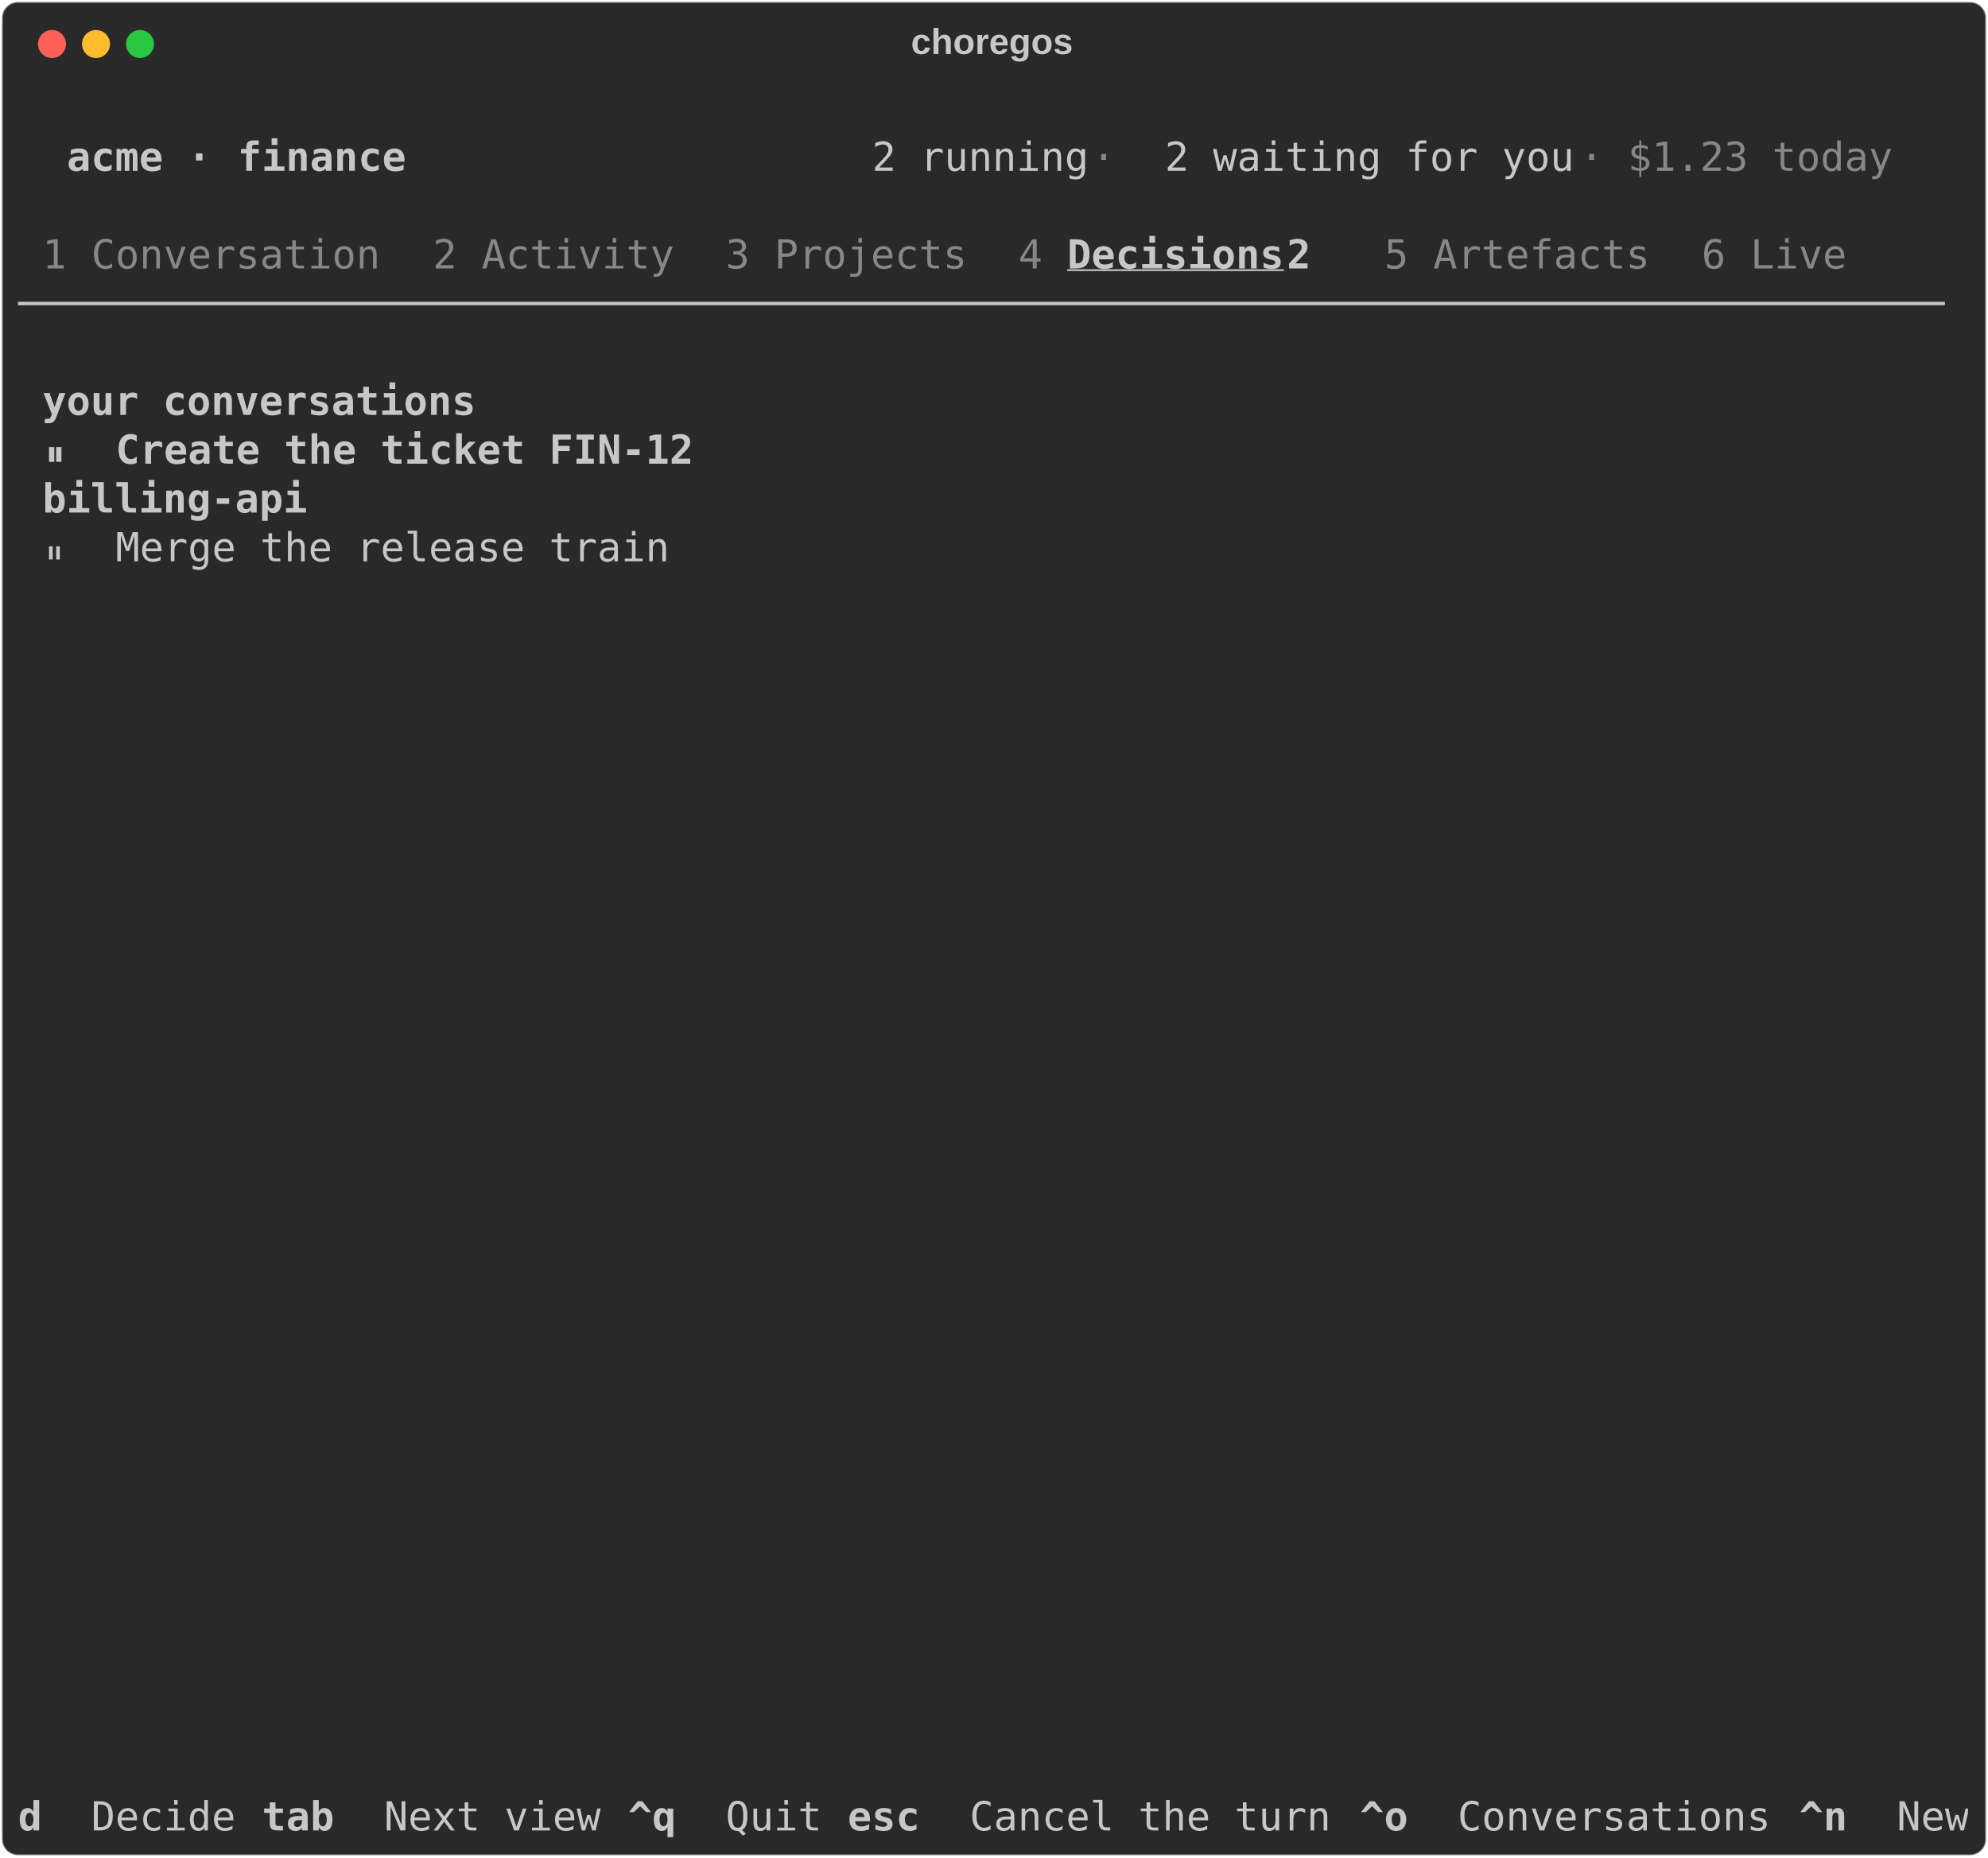
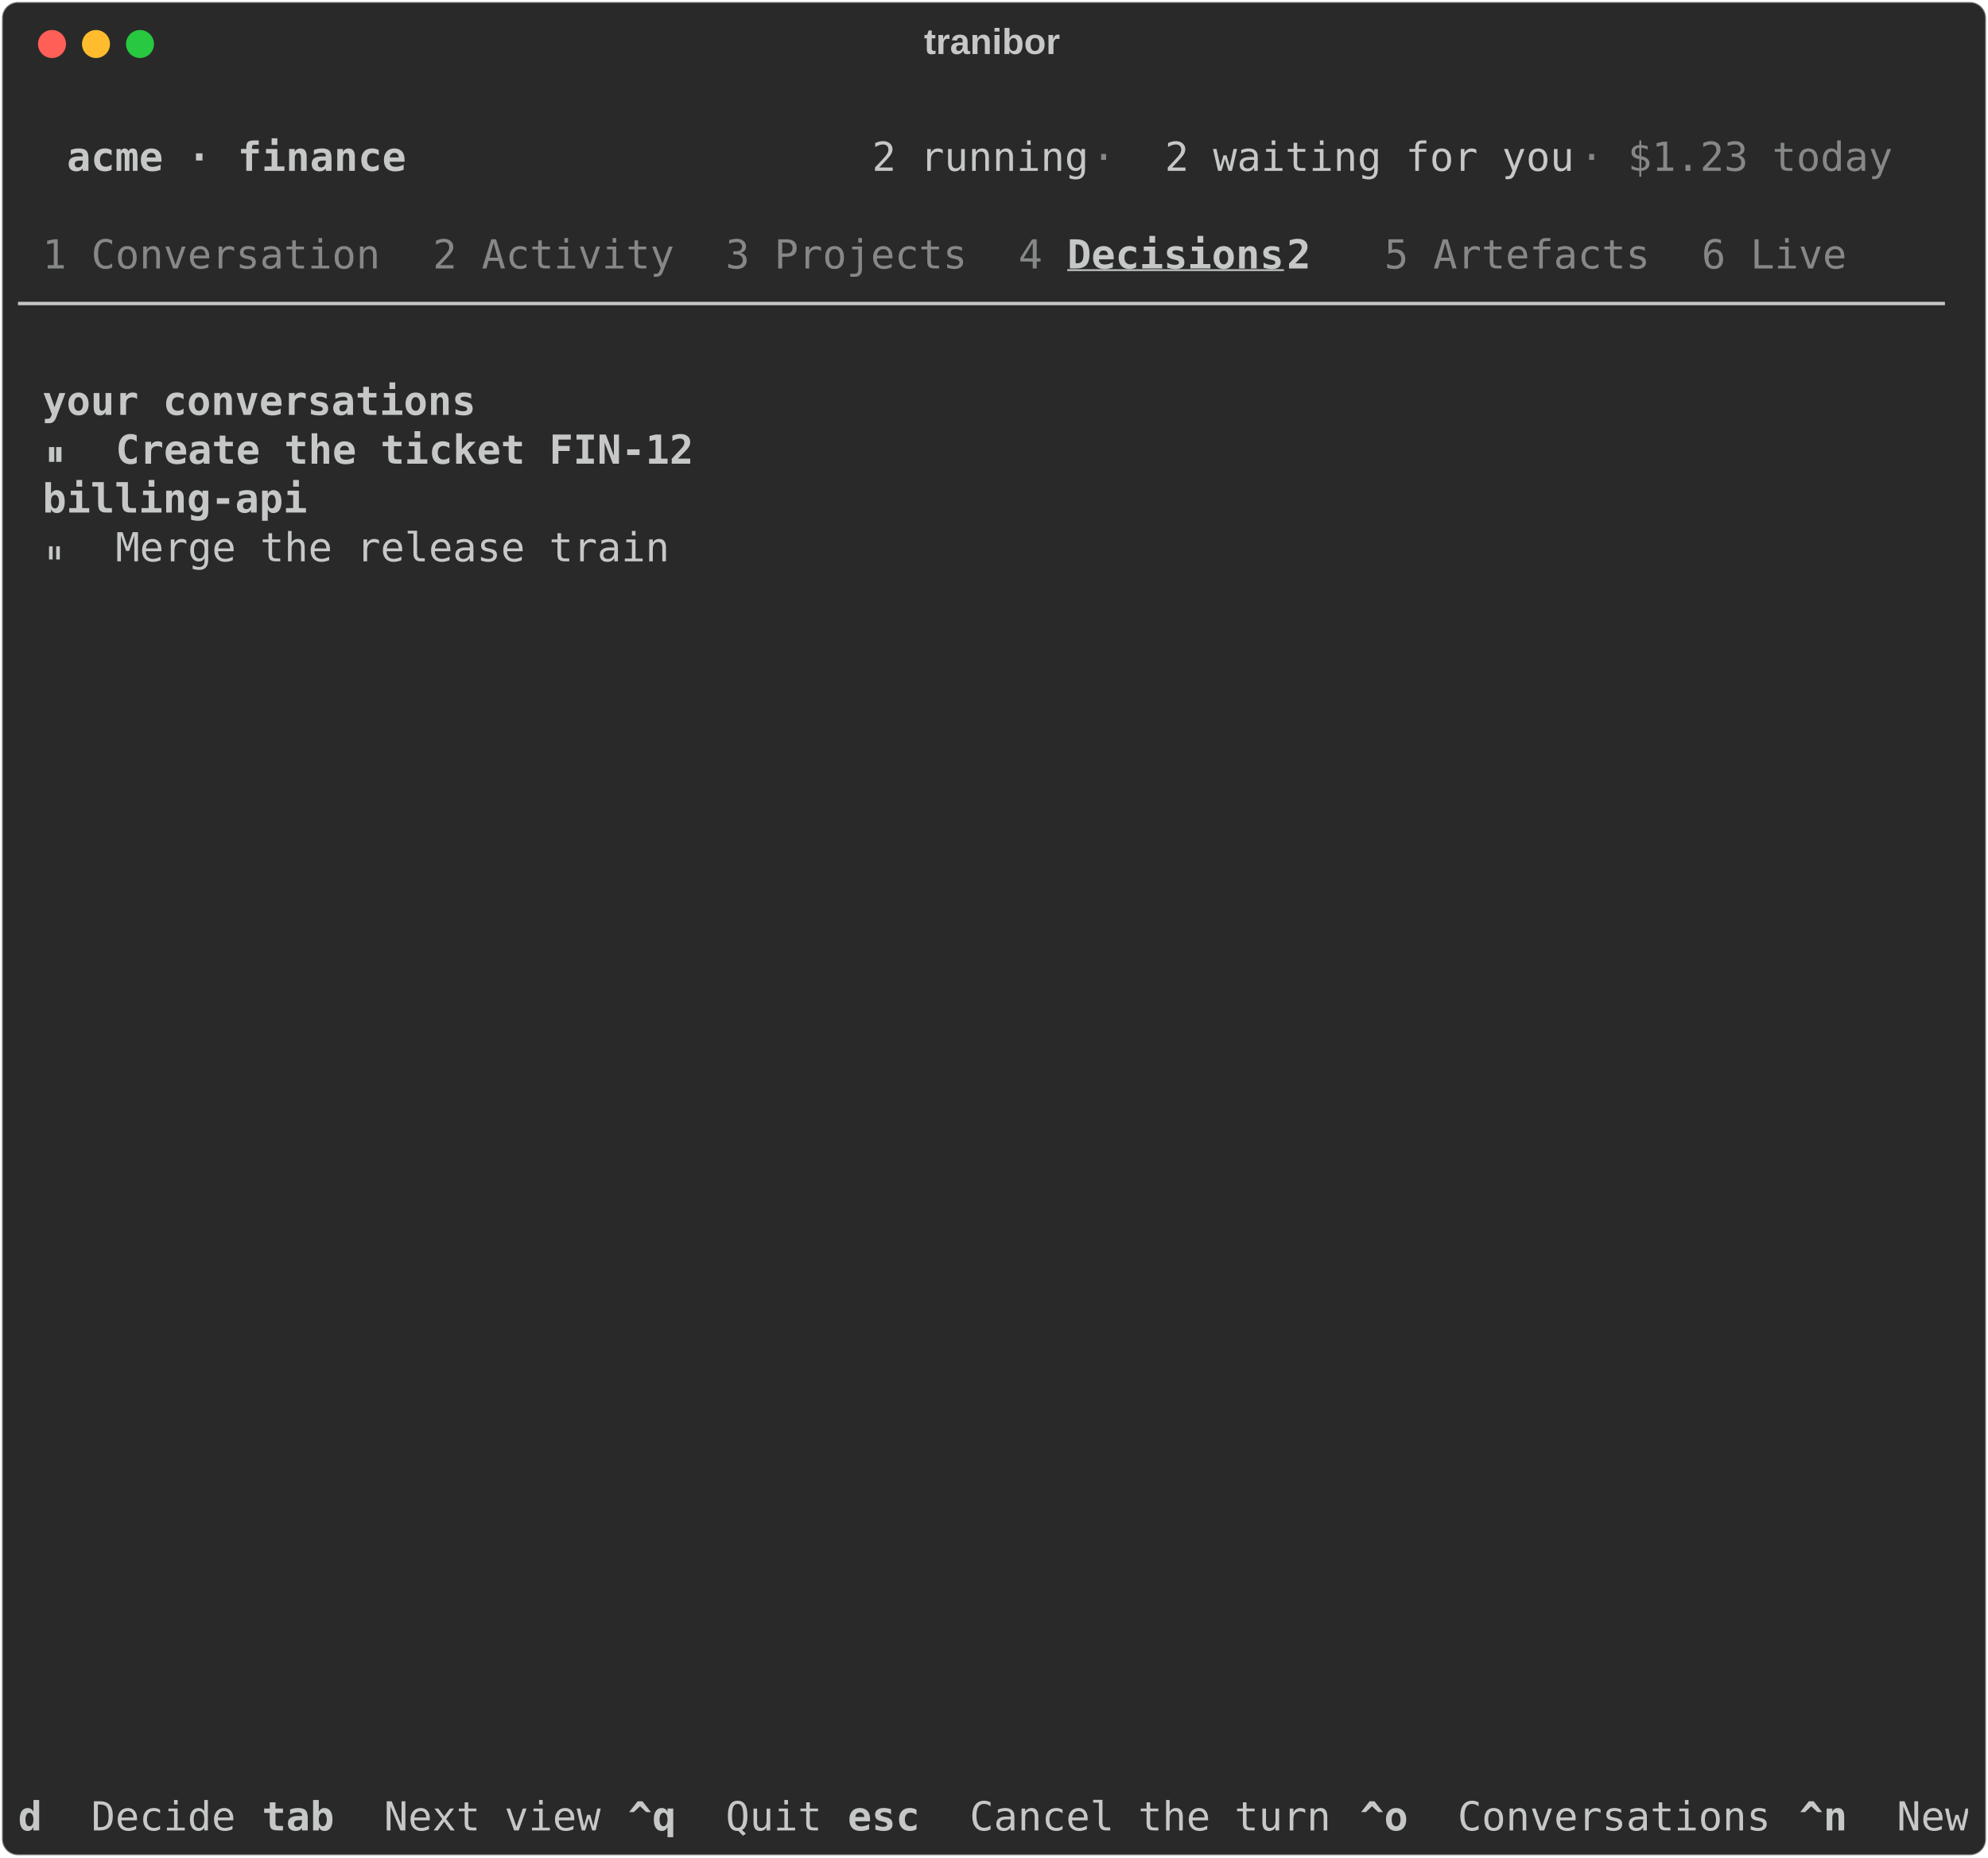
<svg xmlns="http://www.w3.org/2000/svg" class="rich-terminal" viewBox="0 0 994 928.4">
  <style>

    @font-face {
        font-family: "Fira Code";
        src: local("FiraCode-Regular"),
                url("https://cdnjs.cloudflare.com/ajax/libs/firacode/6.2.0/woff2/FiraCode-Regular.woff2") format("woff2"),
                url("https://cdnjs.cloudflare.com/ajax/libs/firacode/6.2.0/woff/FiraCode-Regular.woff") format("woff");
        font-style: normal;
        font-weight: 400;
    }
    @font-face {
        font-family: "Fira Code";
        src: local("FiraCode-Bold"),
                url("https://cdnjs.cloudflare.com/ajax/libs/firacode/6.2.0/woff2/FiraCode-Bold.woff2") format("woff2"),
                url("https://cdnjs.cloudflare.com/ajax/libs/firacode/6.2.0/woff/FiraCode-Bold.woff") format("woff");
        font-style: bold;
        font-weight: 700;
    }

-     .terminal-2663090138-matrix {
+     .terminal-2669774817-matrix {
        font-family: Fira Code, monospace;
        font-size: 20px;
        line-height: 24.4px;
        font-variant-east-asian: full-width;
    }

-     .terminal-2663090138-title {
+     .terminal-2669774817-title {
        font-size: 18px;
        font-weight: bold;
        font-family: arial;
    }

-     .terminal-2663090138-r1 { fill: #c5c8c6 }
- .terminal-2663090138-r2 { fill: #c5c8c6;font-weight: bold }
- .terminal-2663090138-r3 { fill: #868887 }
- .terminal-2663090138-r4 { fill: #c5c8c6;font-weight: bold;text-decoration: underline; }
+     .terminal-2669774817-r1 { fill: #c5c8c6 }
+ .terminal-2669774817-r2 { fill: #c5c8c6;font-weight: bold }
+ .terminal-2669774817-r3 { fill: #868887 }
+ .terminal-2669774817-r4 { fill: #c5c8c6;font-weight: bold;text-decoration: underline; }
    </style>
  <defs>
-     <clipPath id="terminal-2663090138-clip-terminal">
+     <clipPath id="terminal-2669774817-clip-terminal">
      <rect x="0" y="0" width="975.0" height="877.4" />
    </clipPath>
-     <clipPath id="terminal-2663090138-line-0">
+     <clipPath id="terminal-2669774817-line-0">
      <rect x="0" y="1.5" width="976" height="24.65" />
    </clipPath>
-     <clipPath id="terminal-2663090138-line-1">
+     <clipPath id="terminal-2669774817-line-1">
      <rect x="0" y="25.9" width="976" height="24.65" />
    </clipPath>
-     <clipPath id="terminal-2663090138-line-2">
+     <clipPath id="terminal-2669774817-line-2">
      <rect x="0" y="50.3" width="976" height="24.65" />
    </clipPath>
-     <clipPath id="terminal-2663090138-line-3">
+     <clipPath id="terminal-2669774817-line-3">
      <rect x="0" y="74.7" width="976" height="24.65" />
    </clipPath>
-     <clipPath id="terminal-2663090138-line-4">
+     <clipPath id="terminal-2669774817-line-4">
      <rect x="0" y="99.1" width="976" height="24.65" />
    </clipPath>
-     <clipPath id="terminal-2663090138-line-5">
+     <clipPath id="terminal-2669774817-line-5">
      <rect x="0" y="123.5" width="976" height="24.65" />
    </clipPath>
-     <clipPath id="terminal-2663090138-line-6">
+     <clipPath id="terminal-2669774817-line-6">
      <rect x="0" y="147.9" width="976" height="24.65" />
    </clipPath>
-     <clipPath id="terminal-2663090138-line-7">
+     <clipPath id="terminal-2669774817-line-7">
      <rect x="0" y="172.3" width="976" height="24.65" />
    </clipPath>
-     <clipPath id="terminal-2663090138-line-8">
+     <clipPath id="terminal-2669774817-line-8">
      <rect x="0" y="196.7" width="976" height="24.65" />
    </clipPath>
-     <clipPath id="terminal-2663090138-line-9">
+     <clipPath id="terminal-2669774817-line-9">
      <rect x="0" y="221.1" width="976" height="24.65" />
    </clipPath>
-     <clipPath id="terminal-2663090138-line-10">
+     <clipPath id="terminal-2669774817-line-10">
      <rect x="0" y="245.5" width="976" height="24.65" />
    </clipPath>
-     <clipPath id="terminal-2663090138-line-11">
+     <clipPath id="terminal-2669774817-line-11">
      <rect x="0" y="269.9" width="976" height="24.65" />
    </clipPath>
-     <clipPath id="terminal-2663090138-line-12">
+     <clipPath id="terminal-2669774817-line-12">
      <rect x="0" y="294.3" width="976" height="24.65" />
    </clipPath>
-     <clipPath id="terminal-2663090138-line-13">
+     <clipPath id="terminal-2669774817-line-13">
      <rect x="0" y="318.7" width="976" height="24.65" />
    </clipPath>
-     <clipPath id="terminal-2663090138-line-14">
+     <clipPath id="terminal-2669774817-line-14">
      <rect x="0" y="343.1" width="976" height="24.65" />
    </clipPath>
-     <clipPath id="terminal-2663090138-line-15">
+     <clipPath id="terminal-2669774817-line-15">
      <rect x="0" y="367.5" width="976" height="24.65" />
    </clipPath>
-     <clipPath id="terminal-2663090138-line-16">
+     <clipPath id="terminal-2669774817-line-16">
      <rect x="0" y="391.9" width="976" height="24.65" />
    </clipPath>
-     <clipPath id="terminal-2663090138-line-17">
+     <clipPath id="terminal-2669774817-line-17">
      <rect x="0" y="416.3" width="976" height="24.65" />
    </clipPath>
-     <clipPath id="terminal-2663090138-line-18">
+     <clipPath id="terminal-2669774817-line-18">
      <rect x="0" y="440.7" width="976" height="24.65" />
    </clipPath>
-     <clipPath id="terminal-2663090138-line-19">
+     <clipPath id="terminal-2669774817-line-19">
      <rect x="0" y="465.1" width="976" height="24.65" />
    </clipPath>
-     <clipPath id="terminal-2663090138-line-20">
+     <clipPath id="terminal-2669774817-line-20">
      <rect x="0" y="489.5" width="976" height="24.65" />
    </clipPath>
-     <clipPath id="terminal-2663090138-line-21">
+     <clipPath id="terminal-2669774817-line-21">
      <rect x="0" y="513.9" width="976" height="24.65" />
    </clipPath>
-     <clipPath id="terminal-2663090138-line-22">
+     <clipPath id="terminal-2669774817-line-22">
      <rect x="0" y="538.3" width="976" height="24.65" />
    </clipPath>
-     <clipPath id="terminal-2663090138-line-23">
+     <clipPath id="terminal-2669774817-line-23">
      <rect x="0" y="562.7" width="976" height="24.65" />
    </clipPath>
-     <clipPath id="terminal-2663090138-line-24">
+     <clipPath id="terminal-2669774817-line-24">
      <rect x="0" y="587.1" width="976" height="24.65" />
    </clipPath>
-     <clipPath id="terminal-2663090138-line-25">
+     <clipPath id="terminal-2669774817-line-25">
      <rect x="0" y="611.5" width="976" height="24.65" />
    </clipPath>
-     <clipPath id="terminal-2663090138-line-26">
+     <clipPath id="terminal-2669774817-line-26">
      <rect x="0" y="635.9" width="976" height="24.65" />
    </clipPath>
-     <clipPath id="terminal-2663090138-line-27">
+     <clipPath id="terminal-2669774817-line-27">
      <rect x="0" y="660.3" width="976" height="24.65" />
    </clipPath>
-     <clipPath id="terminal-2663090138-line-28">
+     <clipPath id="terminal-2669774817-line-28">
      <rect x="0" y="684.7" width="976" height="24.65" />
    </clipPath>
-     <clipPath id="terminal-2663090138-line-29">
+     <clipPath id="terminal-2669774817-line-29">
      <rect x="0" y="709.1" width="976" height="24.65" />
    </clipPath>
-     <clipPath id="terminal-2663090138-line-30">
+     <clipPath id="terminal-2669774817-line-30">
      <rect x="0" y="733.5" width="976" height="24.65" />
    </clipPath>
-     <clipPath id="terminal-2663090138-line-31">
+     <clipPath id="terminal-2669774817-line-31">
      <rect x="0" y="757.9" width="976" height="24.65" />
    </clipPath>
-     <clipPath id="terminal-2663090138-line-32">
+     <clipPath id="terminal-2669774817-line-32">
      <rect x="0" y="782.3" width="976" height="24.65" />
    </clipPath>
-     <clipPath id="terminal-2663090138-line-33">
+     <clipPath id="terminal-2669774817-line-33">
      <rect x="0" y="806.7" width="976" height="24.65" />
    </clipPath>
-     <clipPath id="terminal-2663090138-line-34">
+     <clipPath id="terminal-2669774817-line-34">
      <rect x="0" y="831.1" width="976" height="24.65" />
    </clipPath>
  </defs>
  <rect fill="#292929" stroke="rgba(255,255,255,0.35)" stroke-width="1" x="1" y="1" width="992" height="926.4" rx="8" />
-   <text class="terminal-2663090138-title" fill="#c5c8c6" text-anchor="middle" x="496" y="27">choregos</text>
+   <text class="terminal-2669774817-title" fill="#c5c8c6" text-anchor="middle" x="496" y="27">tranibor</text>
  <g transform="translate(26,22)">
    <circle cx="0" cy="0" r="7" fill="#ff5f57" />
    <circle cx="22" cy="0" r="7" fill="#febc2e" />
    <circle cx="44" cy="0" r="7" fill="#28c840" />
  </g>
-   <g transform="translate(9, 41)" clip-path="url(#terminal-2663090138-clip-terminal)">
-     <g class="terminal-2663090138-matrix">
-       <text class="terminal-2663090138-r1" x="976" y="20" textLength="12.2" clip-path="url(#terminal-2663090138-line-0)">
- </text>
-       <text class="terminal-2663090138-r2" x="24.4" y="44.4" textLength="85.4" clip-path="url(#terminal-2663090138-line-1)">acme · </text>
-       <text class="terminal-2663090138-r2" x="109.8" y="44.4" textLength="85.4" clip-path="url(#terminal-2663090138-line-1)">finance</text>
-       <text class="terminal-2663090138-r1" x="427" y="44.4" textLength="109.8" clip-path="url(#terminal-2663090138-line-1)">2 running</text>
-       <text class="terminal-2663090138-r3" x="536.8" y="44.4" textLength="36.6" clip-path="url(#terminal-2663090138-line-1)"> · </text>
-       <text class="terminal-2663090138-r1" x="573.4" y="44.4" textLength="207.4" clip-path="url(#terminal-2663090138-line-1)">2 waiting for you</text>
-       <text class="terminal-2663090138-r3" x="780.8" y="44.4" textLength="170.8" clip-path="url(#terminal-2663090138-line-1)"> · $1.23 today</text>
-       <text class="terminal-2663090138-r1" x="976" y="44.4" textLength="12.2" clip-path="url(#terminal-2663090138-line-1)">
- </text>
-       <text class="terminal-2663090138-r1" x="976" y="68.8" textLength="12.2" clip-path="url(#terminal-2663090138-line-2)">
- </text>
-       <text class="terminal-2663090138-r3" x="12.2" y="93.2" textLength="24.4" clip-path="url(#terminal-2663090138-line-3)">1 </text>
-       <text class="terminal-2663090138-r3" x="36.6" y="93.2" textLength="146.4" clip-path="url(#terminal-2663090138-line-3)">Conversation</text>
-       <text class="terminal-2663090138-r3" x="207.4" y="93.2" textLength="24.4" clip-path="url(#terminal-2663090138-line-3)">2 </text>
-       <text class="terminal-2663090138-r3" x="231.8" y="93.2" textLength="97.6" clip-path="url(#terminal-2663090138-line-3)">Activity</text>
-       <text class="terminal-2663090138-r3" x="353.8" y="93.2" textLength="24.4" clip-path="url(#terminal-2663090138-line-3)">3 </text>
-       <text class="terminal-2663090138-r3" x="378.2" y="93.2" textLength="97.6" clip-path="url(#terminal-2663090138-line-3)">Projects</text>
-       <text class="terminal-2663090138-r3" x="500.2" y="93.2" textLength="24.4" clip-path="url(#terminal-2663090138-line-3)">4 </text>
-       <text class="terminal-2663090138-r4" x="524.6" y="93.2" textLength="109.8" clip-path="url(#terminal-2663090138-line-3)">Decisions</text>
-       <text class="terminal-2663090138-r2" x="634.4" y="93.2" textLength="24.4" clip-path="url(#terminal-2663090138-line-3)"> 2</text>
-       <text class="terminal-2663090138-r3" x="683.2" y="93.2" textLength="24.4" clip-path="url(#terminal-2663090138-line-3)">5 </text>
-       <text class="terminal-2663090138-r3" x="707.6" y="93.2" textLength="109.8" clip-path="url(#terminal-2663090138-line-3)">Artefacts</text>
-       <text class="terminal-2663090138-r3" x="841.8" y="93.2" textLength="24.4" clip-path="url(#terminal-2663090138-line-3)">6 </text>
-       <text class="terminal-2663090138-r3" x="866.2" y="93.2" textLength="48.8" clip-path="url(#terminal-2663090138-line-3)">Live</text>
-       <text class="terminal-2663090138-r1" x="976" y="93.2" textLength="12.2" clip-path="url(#terminal-2663090138-line-3)">
- </text>
-       <text class="terminal-2663090138-r1" x="0" y="117.6" textLength="976" clip-path="url(#terminal-2663090138-line-4)">────────────────────────────────────────────────────────────────────────────────</text>
-       <text class="terminal-2663090138-r1" x="976" y="117.6" textLength="12.2" clip-path="url(#terminal-2663090138-line-4)">
- </text>
-       <text class="terminal-2663090138-r1" x="976" y="142" textLength="12.2" clip-path="url(#terminal-2663090138-line-5)">
- </text>
-       <text class="terminal-2663090138-r2" x="12.2" y="166.4" textLength="219.6" clip-path="url(#terminal-2663090138-line-6)">your conversations</text>
-       <text class="terminal-2663090138-r1" x="976" y="166.4" textLength="12.2" clip-path="url(#terminal-2663090138-line-6)">
- </text>
-       <text class="terminal-2663090138-r2" x="12.2" y="190.8" textLength="36.6" clip-path="url(#terminal-2663090138-line-7)"> ⏸ </text>
-       <text class="terminal-2663090138-r2" x="48.8" y="190.8" textLength="292.8" clip-path="url(#terminal-2663090138-line-7)">Create the ticket FIN-12</text>
-       <text class="terminal-2663090138-r1" x="976" y="190.8" textLength="12.2" clip-path="url(#terminal-2663090138-line-7)">
- </text>
-       <text class="terminal-2663090138-r2" x="12.2" y="215.2" textLength="134.2" clip-path="url(#terminal-2663090138-line-8)">billing-api</text>
-       <text class="terminal-2663090138-r1" x="976" y="215.2" textLength="12.2" clip-path="url(#terminal-2663090138-line-8)">
- </text>
-       <text class="terminal-2663090138-r1" x="12.2" y="239.6" textLength="36.6" clip-path="url(#terminal-2663090138-line-9)"> ⏸ </text>
-       <text class="terminal-2663090138-r1" x="48.8" y="239.6" textLength="280.6" clip-path="url(#terminal-2663090138-line-9)">Merge the release train</text>
-       <text class="terminal-2663090138-r1" x="976" y="239.6" textLength="12.2" clip-path="url(#terminal-2663090138-line-9)">
- </text>
-       <text class="terminal-2663090138-r1" x="976" y="264" textLength="12.2" clip-path="url(#terminal-2663090138-line-10)">
- </text>
-       <text class="terminal-2663090138-r1" x="976" y="288.4" textLength="12.2" clip-path="url(#terminal-2663090138-line-11)">
- </text>
-       <text class="terminal-2663090138-r1" x="976" y="312.8" textLength="12.2" clip-path="url(#terminal-2663090138-line-12)">
- </text>
-       <text class="terminal-2663090138-r1" x="976" y="337.2" textLength="12.2" clip-path="url(#terminal-2663090138-line-13)">
- </text>
-       <text class="terminal-2663090138-r1" x="976" y="361.6" textLength="12.2" clip-path="url(#terminal-2663090138-line-14)">
- </text>
-       <text class="terminal-2663090138-r1" x="976" y="386" textLength="12.2" clip-path="url(#terminal-2663090138-line-15)">
- </text>
-       <text class="terminal-2663090138-r1" x="976" y="410.4" textLength="12.2" clip-path="url(#terminal-2663090138-line-16)">
- </text>
-       <text class="terminal-2663090138-r1" x="976" y="434.8" textLength="12.2" clip-path="url(#terminal-2663090138-line-17)">
- </text>
-       <text class="terminal-2663090138-r1" x="976" y="459.2" textLength="12.2" clip-path="url(#terminal-2663090138-line-18)">
- </text>
-       <text class="terminal-2663090138-r1" x="976" y="483.6" textLength="12.2" clip-path="url(#terminal-2663090138-line-19)">
- </text>
-       <text class="terminal-2663090138-r1" x="976" y="508" textLength="12.2" clip-path="url(#terminal-2663090138-line-20)">
- </text>
-       <text class="terminal-2663090138-r1" x="976" y="532.4" textLength="12.2" clip-path="url(#terminal-2663090138-line-21)">
- </text>
-       <text class="terminal-2663090138-r1" x="976" y="556.8" textLength="12.2" clip-path="url(#terminal-2663090138-line-22)">
- </text>
-       <text class="terminal-2663090138-r1" x="976" y="581.2" textLength="12.2" clip-path="url(#terminal-2663090138-line-23)">
- </text>
-       <text class="terminal-2663090138-r1" x="976" y="605.6" textLength="12.2" clip-path="url(#terminal-2663090138-line-24)">
- </text>
-       <text class="terminal-2663090138-r1" x="976" y="630" textLength="12.2" clip-path="url(#terminal-2663090138-line-25)">
- </text>
-       <text class="terminal-2663090138-r1" x="976" y="654.4" textLength="12.2" clip-path="url(#terminal-2663090138-line-26)">
- </text>
-       <text class="terminal-2663090138-r1" x="976" y="678.8" textLength="12.2" clip-path="url(#terminal-2663090138-line-27)">
- </text>
-       <text class="terminal-2663090138-r1" x="976" y="703.2" textLength="12.2" clip-path="url(#terminal-2663090138-line-28)">
- </text>
-       <text class="terminal-2663090138-r1" x="976" y="727.6" textLength="12.2" clip-path="url(#terminal-2663090138-line-29)">
- </text>
-       <text class="terminal-2663090138-r1" x="976" y="752" textLength="12.2" clip-path="url(#terminal-2663090138-line-30)">
- </text>
-       <text class="terminal-2663090138-r1" x="976" y="776.4" textLength="12.2" clip-path="url(#terminal-2663090138-line-31)">
- </text>
-       <text class="terminal-2663090138-r1" x="976" y="800.8" textLength="12.2" clip-path="url(#terminal-2663090138-line-32)">
- </text>
-       <text class="terminal-2663090138-r1" x="976" y="825.2" textLength="12.2" clip-path="url(#terminal-2663090138-line-33)">
- </text>
-       <text class="terminal-2663090138-r1" x="976" y="849.6" textLength="12.2" clip-path="url(#terminal-2663090138-line-34)">
- </text>
-       <text class="terminal-2663090138-r2" x="0" y="874" textLength="36.6" clip-path="url(#terminal-2663090138-line-35)"> d </text>
-       <text class="terminal-2663090138-r1" x="36.6" y="874" textLength="85.4" clip-path="url(#terminal-2663090138-line-35)">Decide </text>
-       <text class="terminal-2663090138-r2" x="122" y="874" textLength="61" clip-path="url(#terminal-2663090138-line-35)"> tab </text>
-       <text class="terminal-2663090138-r1" x="183" y="874" textLength="122" clip-path="url(#terminal-2663090138-line-35)">Next view </text>
-       <text class="terminal-2663090138-r2" x="305" y="874" textLength="48.8" clip-path="url(#terminal-2663090138-line-35)"> ^q </text>
-       <text class="terminal-2663090138-r1" x="353.8" y="874" textLength="61" clip-path="url(#terminal-2663090138-line-35)">Quit </text>
-       <text class="terminal-2663090138-r2" x="414.8" y="874" textLength="61" clip-path="url(#terminal-2663090138-line-35)"> esc </text>
-       <text class="terminal-2663090138-r1" x="475.8" y="874" textLength="195.2" clip-path="url(#terminal-2663090138-line-35)">Cancel the turn </text>
-       <text class="terminal-2663090138-r2" x="671" y="874" textLength="48.8" clip-path="url(#terminal-2663090138-line-35)"> ^o </text>
-       <text class="terminal-2663090138-r1" x="719.8" y="874" textLength="170.8" clip-path="url(#terminal-2663090138-line-35)">Conversations </text>
-       <text class="terminal-2663090138-r2" x="890.6" y="874" textLength="48.8" clip-path="url(#terminal-2663090138-line-35)"> ^n </text>
-       <text class="terminal-2663090138-r1" x="939.4" y="874" textLength="36.6" clip-path="url(#terminal-2663090138-line-35)">New</text>
+   <g transform="translate(9, 41)" clip-path="url(#terminal-2669774817-clip-terminal)">
+     <g class="terminal-2669774817-matrix">
+       <text class="terminal-2669774817-r1" x="976" y="20" textLength="12.2" clip-path="url(#terminal-2669774817-line-0)">
+ </text>
+       <text class="terminal-2669774817-r2" x="24.4" y="44.4" textLength="85.4" clip-path="url(#terminal-2669774817-line-1)">acme · </text>
+       <text class="terminal-2669774817-r2" x="109.8" y="44.4" textLength="85.4" clip-path="url(#terminal-2669774817-line-1)">finance</text>
+       <text class="terminal-2669774817-r1" x="427" y="44.4" textLength="109.8" clip-path="url(#terminal-2669774817-line-1)">2 running</text>
+       <text class="terminal-2669774817-r3" x="536.8" y="44.4" textLength="36.6" clip-path="url(#terminal-2669774817-line-1)"> · </text>
+       <text class="terminal-2669774817-r1" x="573.4" y="44.4" textLength="207.4" clip-path="url(#terminal-2669774817-line-1)">2 waiting for you</text>
+       <text class="terminal-2669774817-r3" x="780.8" y="44.4" textLength="170.8" clip-path="url(#terminal-2669774817-line-1)"> · $1.23 today</text>
+       <text class="terminal-2669774817-r1" x="976" y="44.4" textLength="12.2" clip-path="url(#terminal-2669774817-line-1)">
+ </text>
+       <text class="terminal-2669774817-r1" x="976" y="68.8" textLength="12.2" clip-path="url(#terminal-2669774817-line-2)">
+ </text>
+       <text class="terminal-2669774817-r3" x="12.2" y="93.2" textLength="24.4" clip-path="url(#terminal-2669774817-line-3)">1 </text>
+       <text class="terminal-2669774817-r3" x="36.6" y="93.2" textLength="146.4" clip-path="url(#terminal-2669774817-line-3)">Conversation</text>
+       <text class="terminal-2669774817-r3" x="207.4" y="93.2" textLength="24.4" clip-path="url(#terminal-2669774817-line-3)">2 </text>
+       <text class="terminal-2669774817-r3" x="231.8" y="93.2" textLength="97.6" clip-path="url(#terminal-2669774817-line-3)">Activity</text>
+       <text class="terminal-2669774817-r3" x="353.8" y="93.2" textLength="24.4" clip-path="url(#terminal-2669774817-line-3)">3 </text>
+       <text class="terminal-2669774817-r3" x="378.2" y="93.2" textLength="97.6" clip-path="url(#terminal-2669774817-line-3)">Projects</text>
+       <text class="terminal-2669774817-r3" x="500.2" y="93.2" textLength="24.4" clip-path="url(#terminal-2669774817-line-3)">4 </text>
+       <text class="terminal-2669774817-r4" x="524.6" y="93.2" textLength="109.8" clip-path="url(#terminal-2669774817-line-3)">Decisions</text>
+       <text class="terminal-2669774817-r2" x="634.4" y="93.2" textLength="24.4" clip-path="url(#terminal-2669774817-line-3)"> 2</text>
+       <text class="terminal-2669774817-r3" x="683.2" y="93.2" textLength="24.4" clip-path="url(#terminal-2669774817-line-3)">5 </text>
+       <text class="terminal-2669774817-r3" x="707.6" y="93.2" textLength="109.8" clip-path="url(#terminal-2669774817-line-3)">Artefacts</text>
+       <text class="terminal-2669774817-r3" x="841.8" y="93.2" textLength="24.4" clip-path="url(#terminal-2669774817-line-3)">6 </text>
+       <text class="terminal-2669774817-r3" x="866.2" y="93.2" textLength="48.8" clip-path="url(#terminal-2669774817-line-3)">Live</text>
+       <text class="terminal-2669774817-r1" x="976" y="93.2" textLength="12.2" clip-path="url(#terminal-2669774817-line-3)">
+ </text>
+       <text class="terminal-2669774817-r1" x="0" y="117.6" textLength="976" clip-path="url(#terminal-2669774817-line-4)">────────────────────────────────────────────────────────────────────────────────</text>
+       <text class="terminal-2669774817-r1" x="976" y="117.6" textLength="12.2" clip-path="url(#terminal-2669774817-line-4)">
+ </text>
+       <text class="terminal-2669774817-r1" x="976" y="142" textLength="12.2" clip-path="url(#terminal-2669774817-line-5)">
+ </text>
+       <text class="terminal-2669774817-r2" x="12.2" y="166.4" textLength="219.6" clip-path="url(#terminal-2669774817-line-6)">your conversations</text>
+       <text class="terminal-2669774817-r1" x="976" y="166.4" textLength="12.2" clip-path="url(#terminal-2669774817-line-6)">
+ </text>
+       <text class="terminal-2669774817-r2" x="12.2" y="190.8" textLength="36.6" clip-path="url(#terminal-2669774817-line-7)"> ⏸ </text>
+       <text class="terminal-2669774817-r2" x="48.8" y="190.8" textLength="292.8" clip-path="url(#terminal-2669774817-line-7)">Create the ticket FIN-12</text>
+       <text class="terminal-2669774817-r1" x="976" y="190.8" textLength="12.2" clip-path="url(#terminal-2669774817-line-7)">
+ </text>
+       <text class="terminal-2669774817-r2" x="12.2" y="215.2" textLength="134.2" clip-path="url(#terminal-2669774817-line-8)">billing-api</text>
+       <text class="terminal-2669774817-r1" x="976" y="215.2" textLength="12.2" clip-path="url(#terminal-2669774817-line-8)">
+ </text>
+       <text class="terminal-2669774817-r1" x="12.2" y="239.6" textLength="36.6" clip-path="url(#terminal-2669774817-line-9)"> ⏸ </text>
+       <text class="terminal-2669774817-r1" x="48.8" y="239.6" textLength="280.6" clip-path="url(#terminal-2669774817-line-9)">Merge the release train</text>
+       <text class="terminal-2669774817-r1" x="976" y="239.6" textLength="12.2" clip-path="url(#terminal-2669774817-line-9)">
+ </text>
+       <text class="terminal-2669774817-r1" x="976" y="264" textLength="12.2" clip-path="url(#terminal-2669774817-line-10)">
+ </text>
+       <text class="terminal-2669774817-r1" x="976" y="288.4" textLength="12.2" clip-path="url(#terminal-2669774817-line-11)">
+ </text>
+       <text class="terminal-2669774817-r1" x="976" y="312.8" textLength="12.2" clip-path="url(#terminal-2669774817-line-12)">
+ </text>
+       <text class="terminal-2669774817-r1" x="976" y="337.2" textLength="12.2" clip-path="url(#terminal-2669774817-line-13)">
+ </text>
+       <text class="terminal-2669774817-r1" x="976" y="361.6" textLength="12.2" clip-path="url(#terminal-2669774817-line-14)">
+ </text>
+       <text class="terminal-2669774817-r1" x="976" y="386" textLength="12.2" clip-path="url(#terminal-2669774817-line-15)">
+ </text>
+       <text class="terminal-2669774817-r1" x="976" y="410.4" textLength="12.2" clip-path="url(#terminal-2669774817-line-16)">
+ </text>
+       <text class="terminal-2669774817-r1" x="976" y="434.8" textLength="12.2" clip-path="url(#terminal-2669774817-line-17)">
+ </text>
+       <text class="terminal-2669774817-r1" x="976" y="459.2" textLength="12.2" clip-path="url(#terminal-2669774817-line-18)">
+ </text>
+       <text class="terminal-2669774817-r1" x="976" y="483.6" textLength="12.2" clip-path="url(#terminal-2669774817-line-19)">
+ </text>
+       <text class="terminal-2669774817-r1" x="976" y="508" textLength="12.2" clip-path="url(#terminal-2669774817-line-20)">
+ </text>
+       <text class="terminal-2669774817-r1" x="976" y="532.4" textLength="12.2" clip-path="url(#terminal-2669774817-line-21)">
+ </text>
+       <text class="terminal-2669774817-r1" x="976" y="556.8" textLength="12.2" clip-path="url(#terminal-2669774817-line-22)">
+ </text>
+       <text class="terminal-2669774817-r1" x="976" y="581.2" textLength="12.2" clip-path="url(#terminal-2669774817-line-23)">
+ </text>
+       <text class="terminal-2669774817-r1" x="976" y="605.6" textLength="12.2" clip-path="url(#terminal-2669774817-line-24)">
+ </text>
+       <text class="terminal-2669774817-r1" x="976" y="630" textLength="12.2" clip-path="url(#terminal-2669774817-line-25)">
+ </text>
+       <text class="terminal-2669774817-r1" x="976" y="654.4" textLength="12.2" clip-path="url(#terminal-2669774817-line-26)">
+ </text>
+       <text class="terminal-2669774817-r1" x="976" y="678.8" textLength="12.2" clip-path="url(#terminal-2669774817-line-27)">
+ </text>
+       <text class="terminal-2669774817-r1" x="976" y="703.2" textLength="12.2" clip-path="url(#terminal-2669774817-line-28)">
+ </text>
+       <text class="terminal-2669774817-r1" x="976" y="727.6" textLength="12.2" clip-path="url(#terminal-2669774817-line-29)">
+ </text>
+       <text class="terminal-2669774817-r1" x="976" y="752" textLength="12.2" clip-path="url(#terminal-2669774817-line-30)">
+ </text>
+       <text class="terminal-2669774817-r1" x="976" y="776.4" textLength="12.2" clip-path="url(#terminal-2669774817-line-31)">
+ </text>
+       <text class="terminal-2669774817-r1" x="976" y="800.8" textLength="12.2" clip-path="url(#terminal-2669774817-line-32)">
+ </text>
+       <text class="terminal-2669774817-r1" x="976" y="825.2" textLength="12.2" clip-path="url(#terminal-2669774817-line-33)">
+ </text>
+       <text class="terminal-2669774817-r1" x="976" y="849.6" textLength="12.2" clip-path="url(#terminal-2669774817-line-34)">
+ </text>
+       <text class="terminal-2669774817-r2" x="0" y="874" textLength="36.6" clip-path="url(#terminal-2669774817-line-35)"> d </text>
+       <text class="terminal-2669774817-r1" x="36.6" y="874" textLength="85.4" clip-path="url(#terminal-2669774817-line-35)">Decide </text>
+       <text class="terminal-2669774817-r2" x="122" y="874" textLength="61" clip-path="url(#terminal-2669774817-line-35)"> tab </text>
+       <text class="terminal-2669774817-r1" x="183" y="874" textLength="122" clip-path="url(#terminal-2669774817-line-35)">Next view </text>
+       <text class="terminal-2669774817-r2" x="305" y="874" textLength="48.8" clip-path="url(#terminal-2669774817-line-35)"> ^q </text>
+       <text class="terminal-2669774817-r1" x="353.8" y="874" textLength="61" clip-path="url(#terminal-2669774817-line-35)">Quit </text>
+       <text class="terminal-2669774817-r2" x="414.8" y="874" textLength="61" clip-path="url(#terminal-2669774817-line-35)"> esc </text>
+       <text class="terminal-2669774817-r1" x="475.8" y="874" textLength="195.2" clip-path="url(#terminal-2669774817-line-35)">Cancel the turn </text>
+       <text class="terminal-2669774817-r2" x="671" y="874" textLength="48.8" clip-path="url(#terminal-2669774817-line-35)"> ^o </text>
+       <text class="terminal-2669774817-r1" x="719.8" y="874" textLength="170.8" clip-path="url(#terminal-2669774817-line-35)">Conversations </text>
+       <text class="terminal-2669774817-r2" x="890.6" y="874" textLength="48.8" clip-path="url(#terminal-2669774817-line-35)"> ^n </text>
+       <text class="terminal-2669774817-r1" x="939.4" y="874" textLength="36.6" clip-path="url(#terminal-2669774817-line-35)">New</text>
    </g>
  </g>
</svg>
